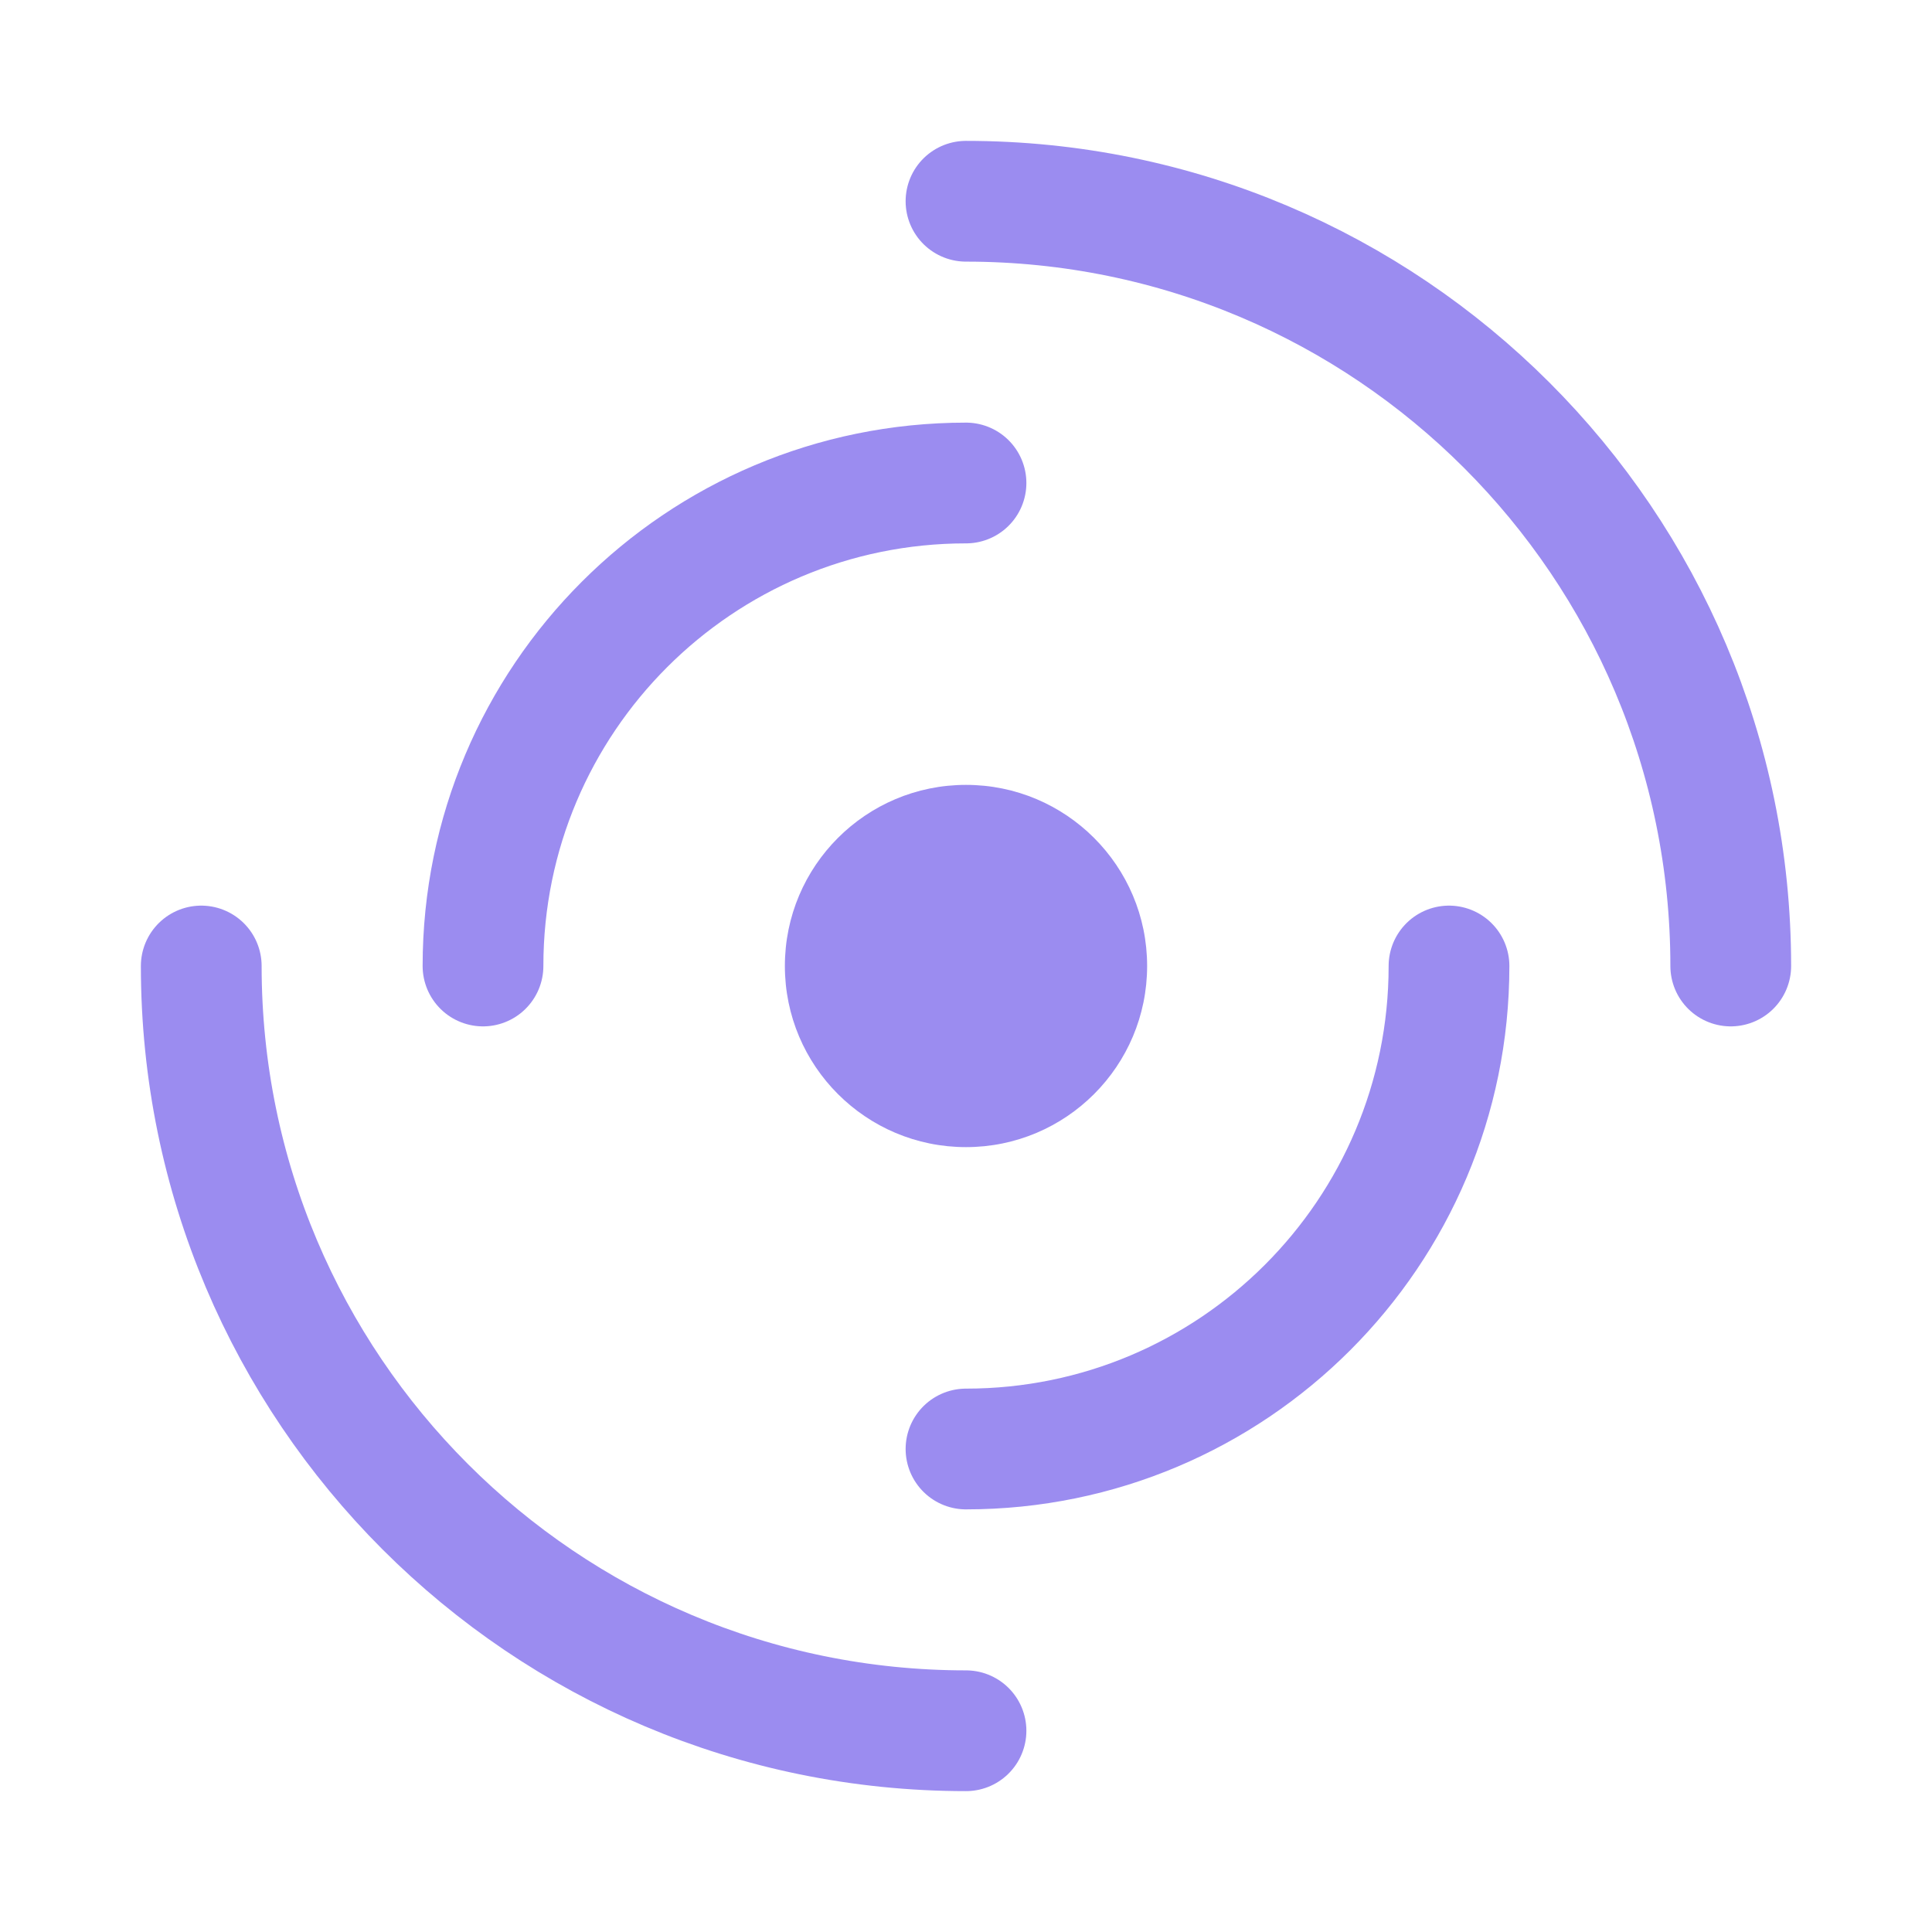
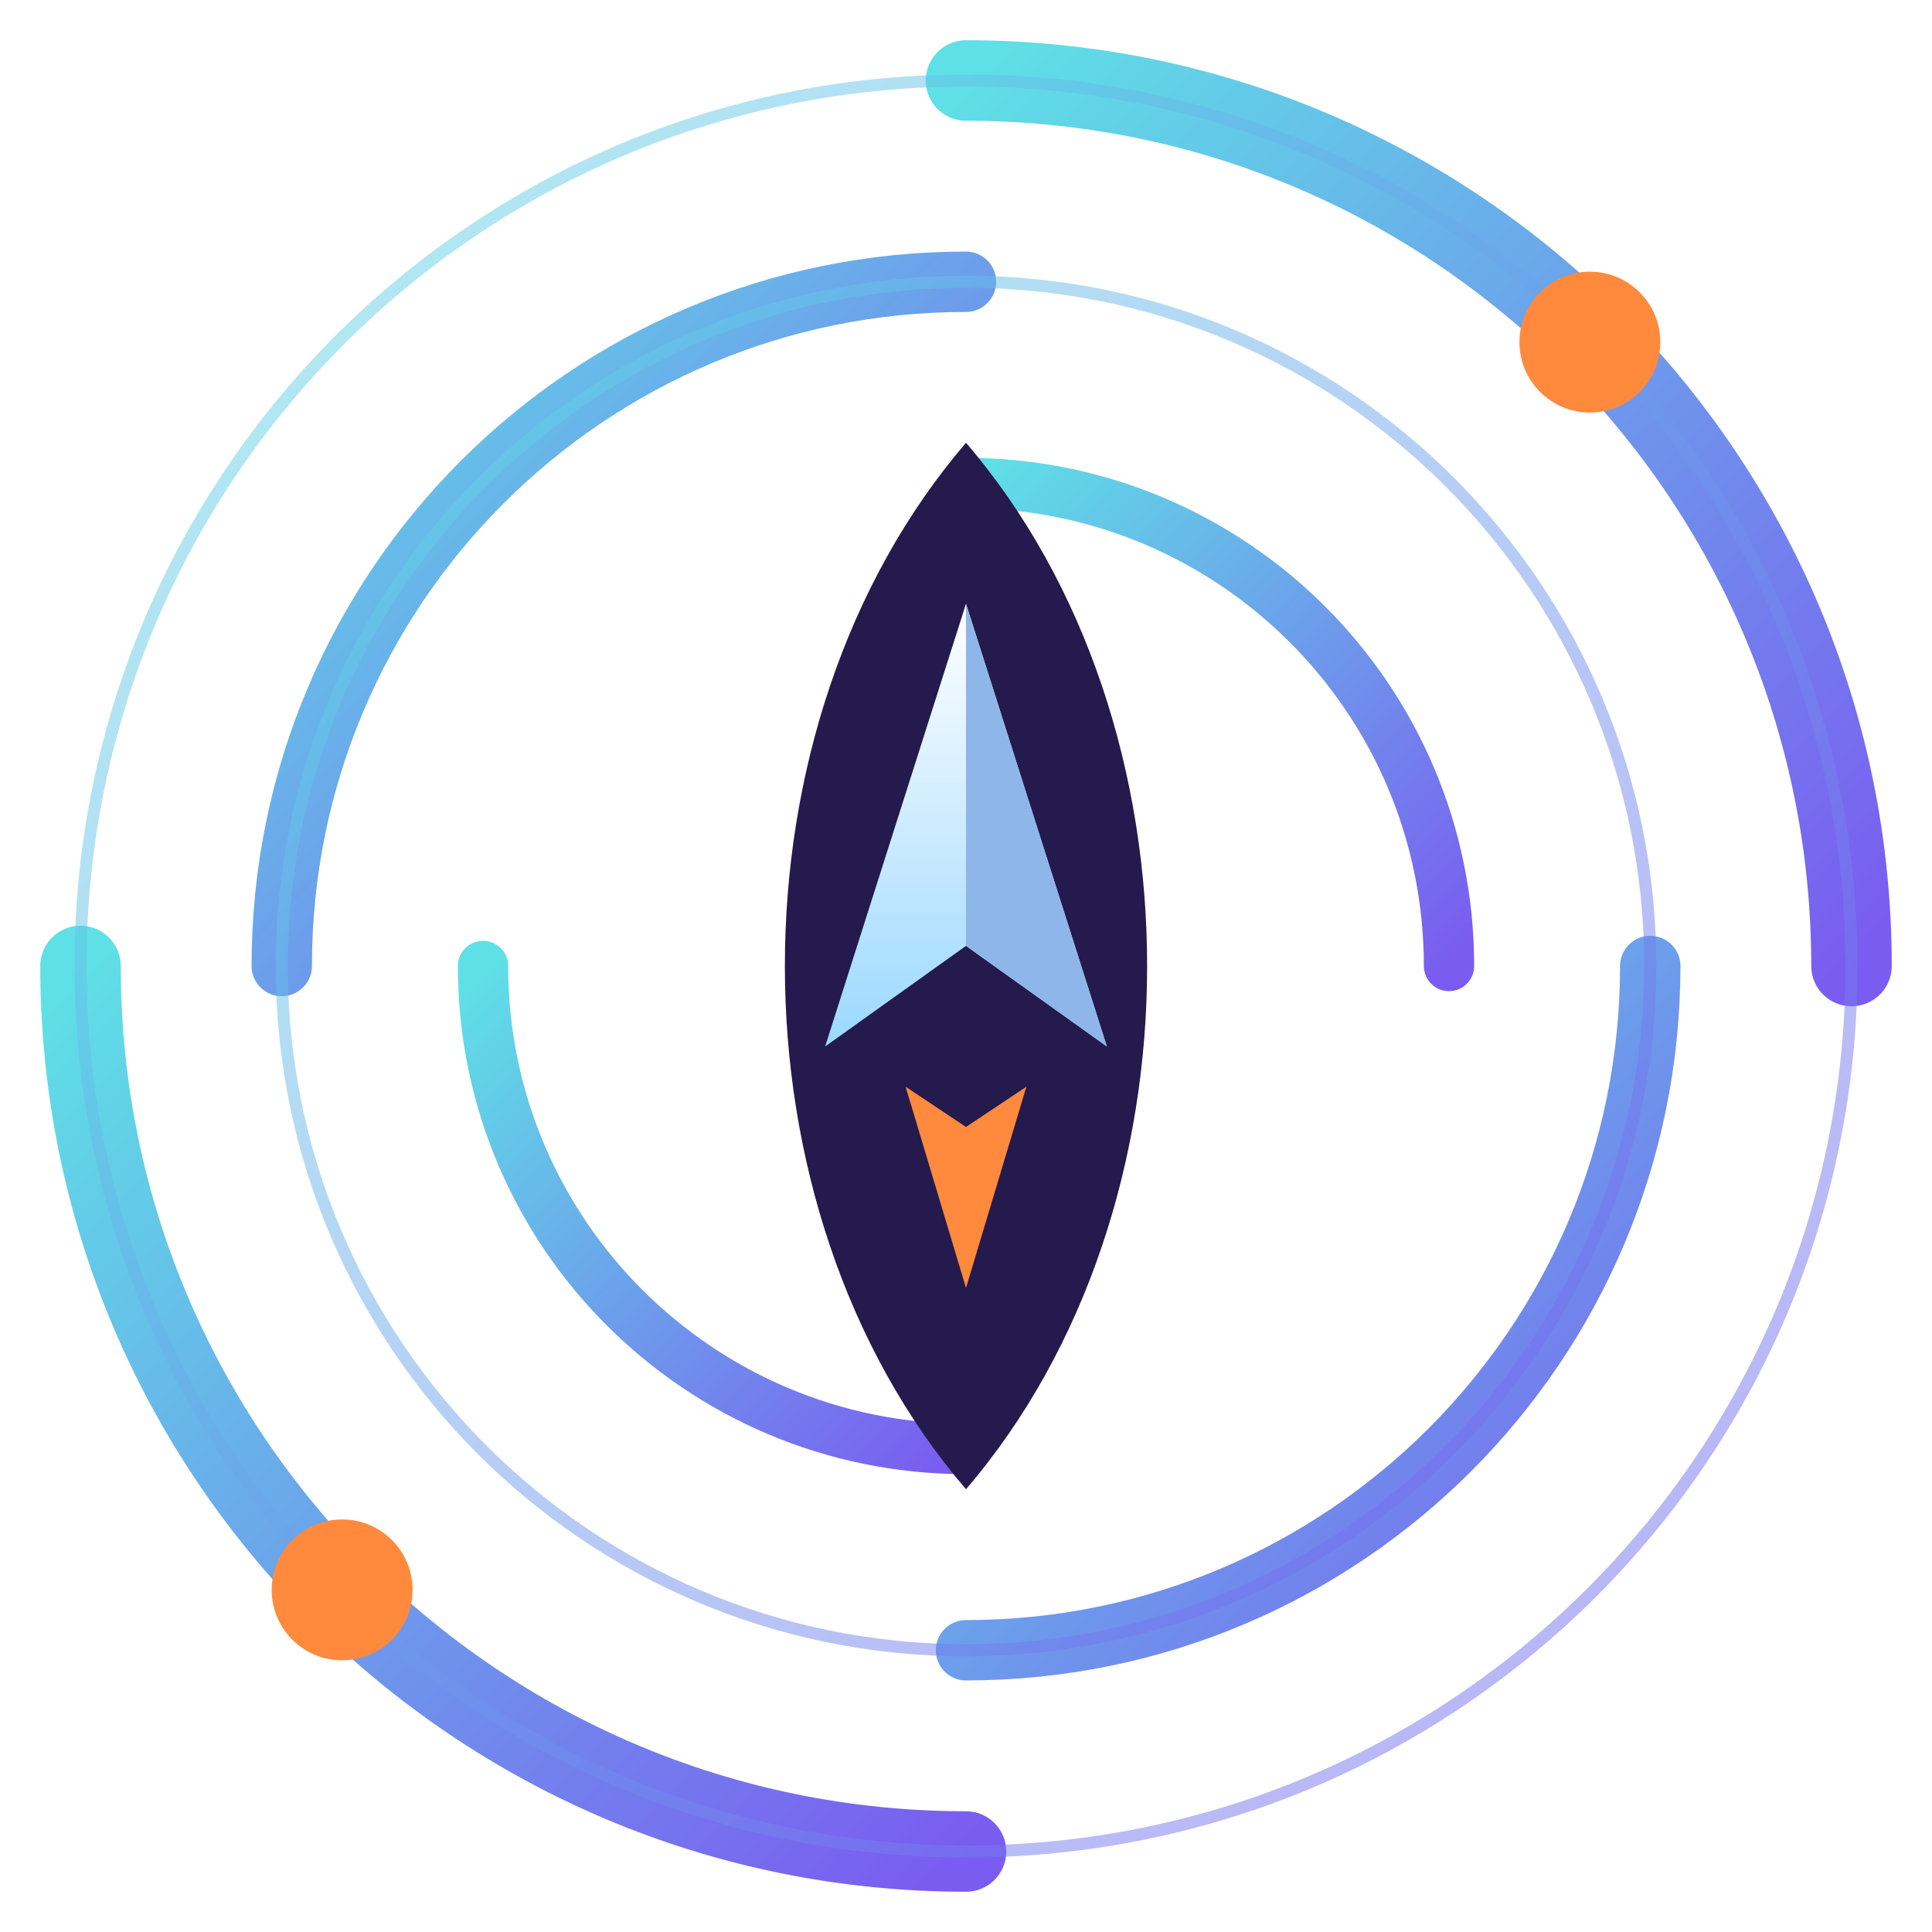
- <svg xmlns="http://www.w3.org/2000/svg" viewBox="0 0 48 48">
-   <g fill="none" stroke="#9b8cf0" stroke-width="3" stroke-linecap="round">
-     <path d="M24 5a19 19 0 0 1 19 19" />
-     <path d="M24 43a19 19 0 0 1-19-19" />
-     <path d="M36 24a12 12 0 0 1-12 12" />
-     <path d="M12 24a12 12 0 0 1 12-12" />
+ <svg xmlns="http://www.w3.org/2000/svg" viewBox="0 0 96 96">
+   <defs>
+     <linearGradient id="hc-a" x1="0" y1="0" x2="1" y2="1">
+       <stop offset="0" stop-color="#5fe0e6" />
+       <stop offset="1" stop-color="#7a5cf0" />
+     </linearGradient>
+     <linearGradient id="hc-b" x1="0" y1="0" x2="0" y2="1">
+       <stop offset="0" stop-color="#ffffff" />
+       <stop offset="1" stop-color="#9bd8ff" />
+     </linearGradient>
+   </defs>
+   <g fill="none" stroke="url(#hc-a)" stroke-linecap="round">
+     <path d="M48 4a44 44 0 0 1 44 44" stroke-width="4" />
+     <path d="M48 92a44 44 0 0 1-44-44" stroke-width="4" />
+     <path d="M82 48a34 34 0 0 1-34 34" stroke-width="3" />
+     <path d="M14 48a34 34 0 0 1 34-34" stroke-width="3" />
+     <path d="M48 24a24 24 0 0 1 24 24" stroke-width="2.500" />
+     <path d="M48 72a24 24 0 0 1-24-24" stroke-width="2.500" />
+     <circle cx="48" cy="48" r="44" stroke-width=".6" opacity=".5" />
+     <circle cx="48" cy="48" r="34" stroke-width=".6" opacity=".5" />
  </g>
-   <circle cx="24" cy="24" r="4.5" fill="#9b8cf0" />
+   <path d="M48 22 C60 36 60 60 48 74 C36 60 36 36 48 22 Z" fill="#241a4d" />
+   <path d="M48 30 L55 52 L48 47 L41 52 Z" fill="url(#hc-b)" />
+   <path d="M48 30 L55 52 L48 47 Z" fill="#8fb6e8" />
+   <path d="M45 54l3 10 3-10-3 2z" fill="#ff8a3d" />
+   <circle cx="79" cy="17" r="3.500" fill="#ff8a3d" />
+   <circle cx="17" cy="79" r="3.500" fill="#ff8a3d" />
</svg>
